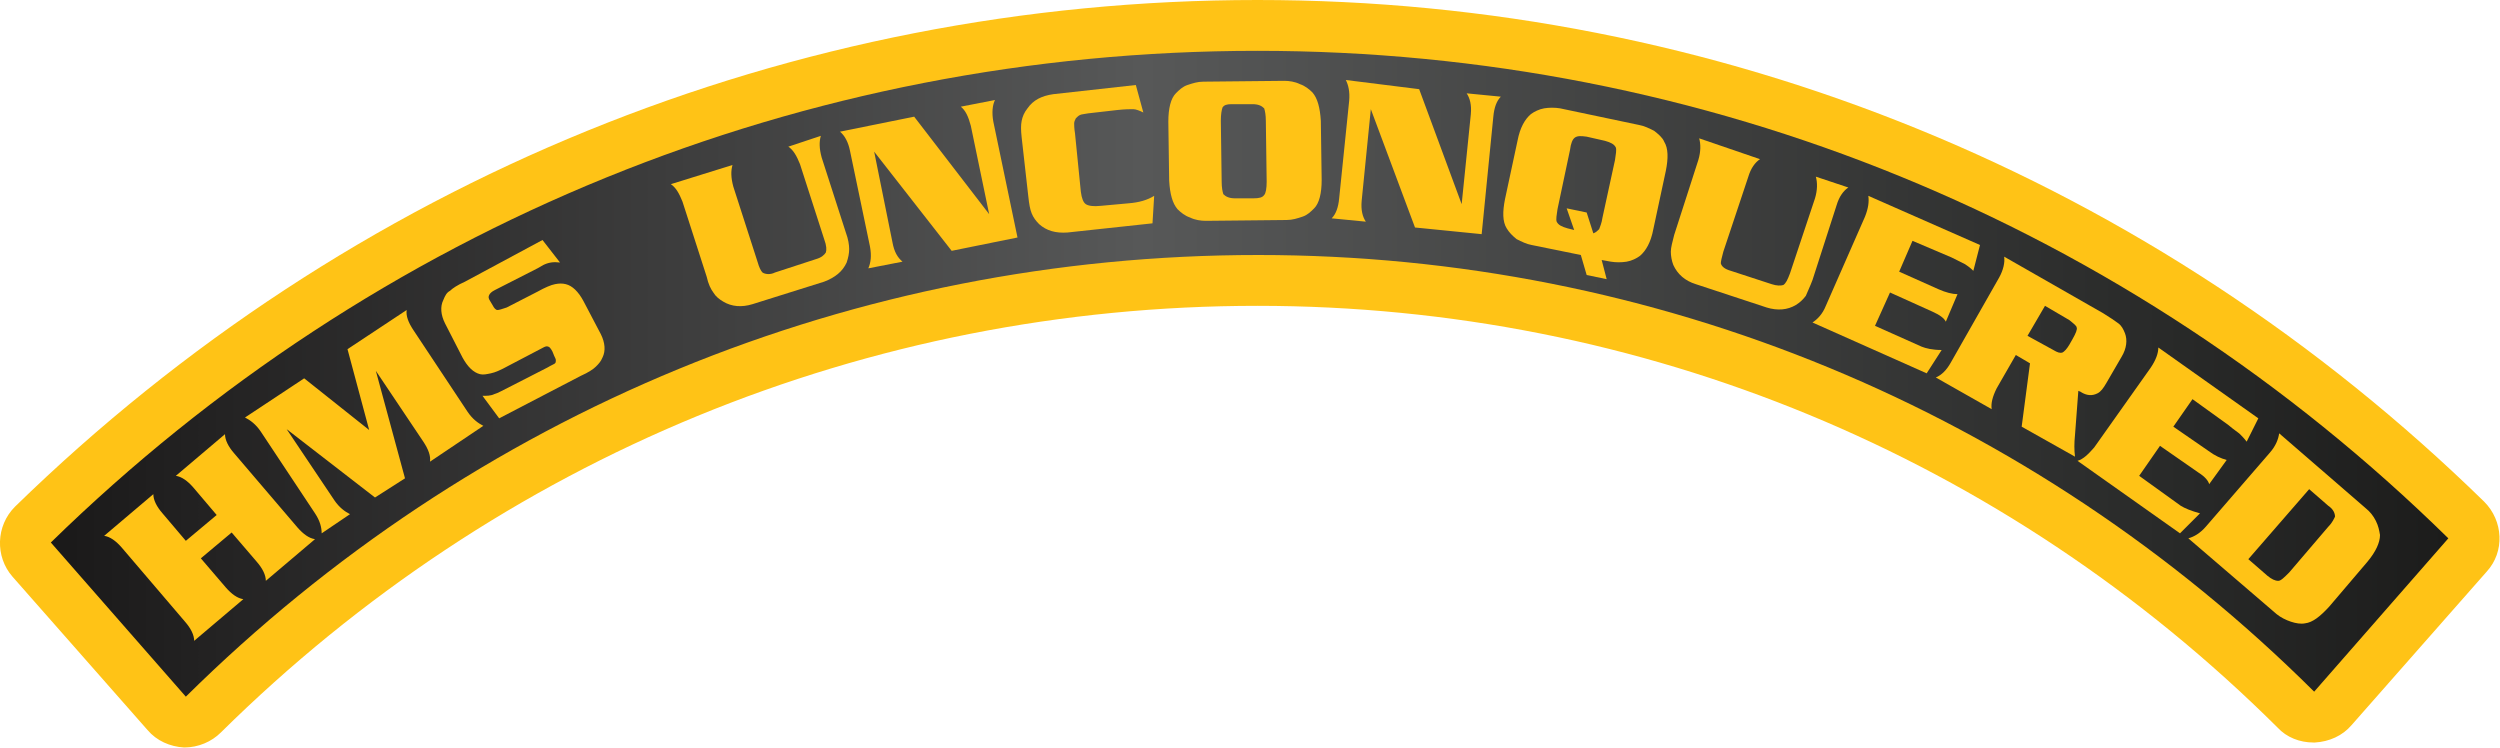
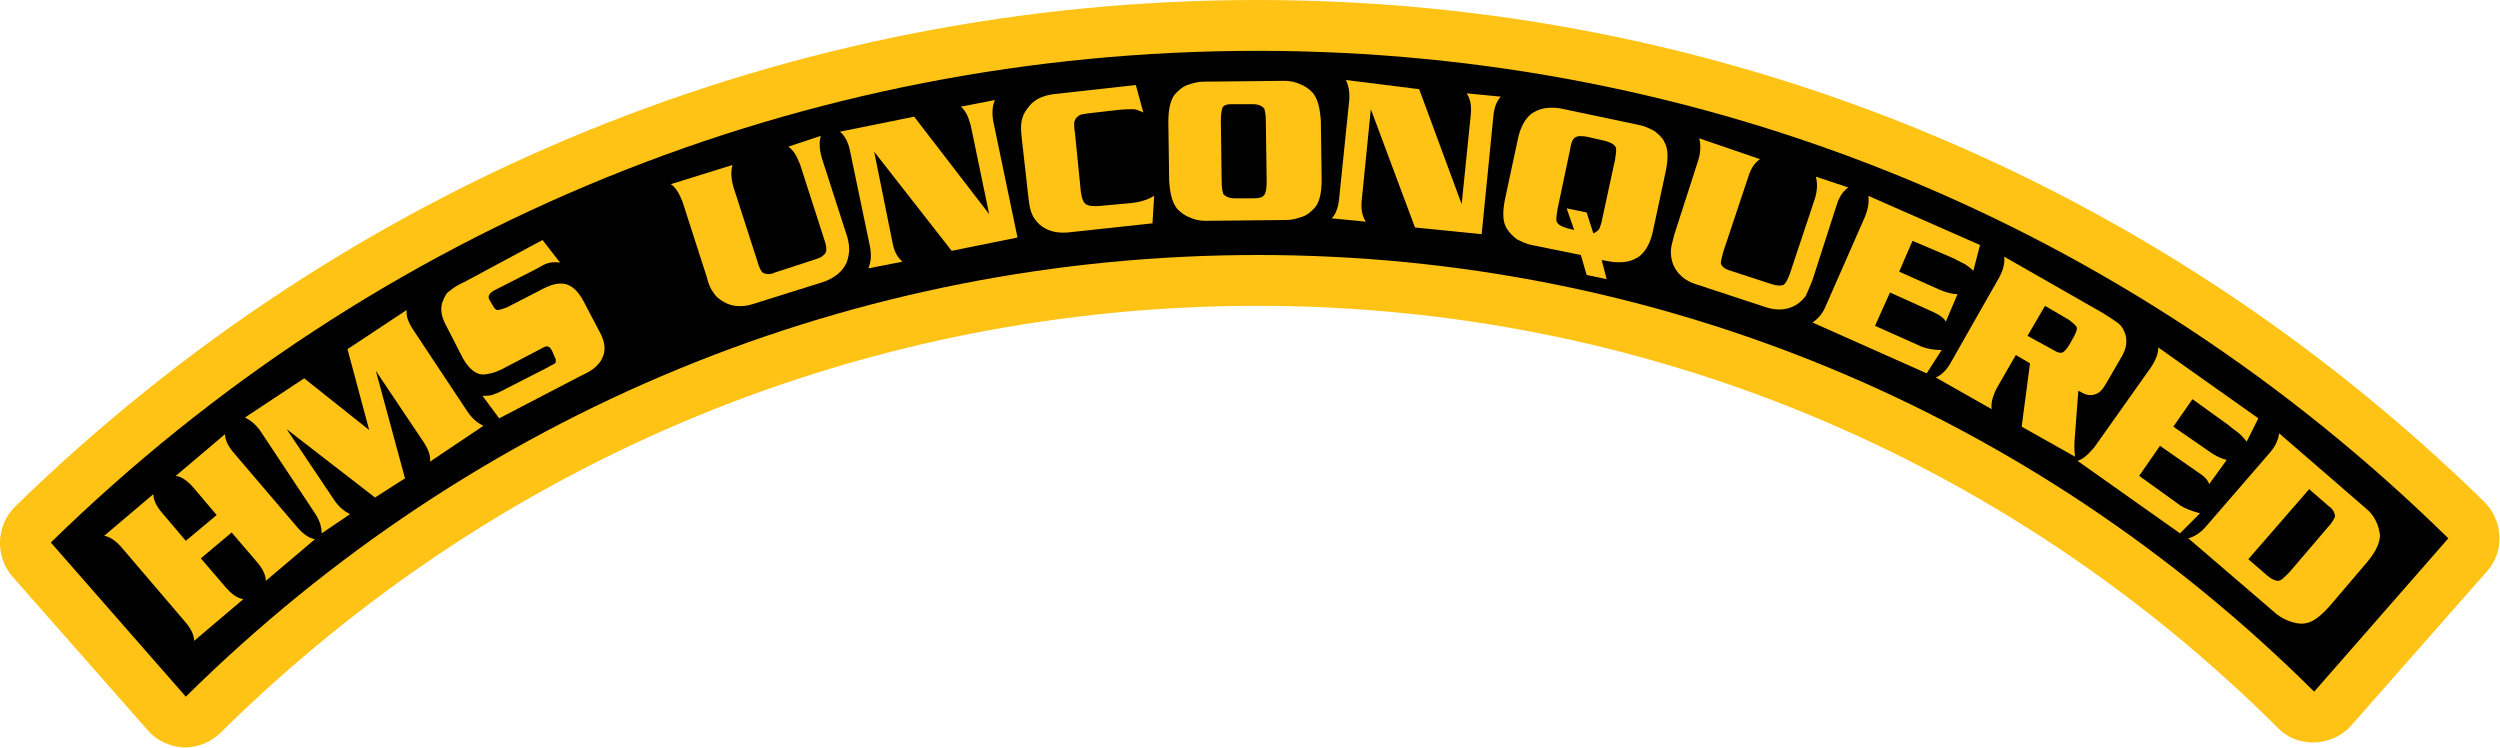
<svg xmlns="http://www.w3.org/2000/svg" version="1.1" id="Layer_1" x="0px" y="0px" viewBox="0 0 300 89.7" style="enable-background:new 0 0 300 89.7;" xml:space="preserve">
  <style type="text/css">
	.st0{fill:#FFC316;}
- 	.st1{fill:url(#SVGID_1_);}
</style>
  <g>
    <path class="st0" d="M22.1,89.7c-1.7-0.1-3.3-0.8-4.4-2.1L1.5,69.2c-2.1-2.4-2-6.1,0.3-8.4C42,21.6,95,0,150.9,0   c55.2,0,107.5,21.4,147.2,60.2c2.3,2.3,2.5,6,0.3,8.4L282.2,87c-1.1,1.3-2.7,2-4.4,2.1c-0.1,0-0.1,0-0.2,0c-1.6,0-3.2-0.6-4.3-1.8   C240.5,54.7,197,36.7,150.9,36.7c-46.8,0-91,18.2-124.4,51.2C25.4,89,23.8,89.7,22.1,89.7C22.2,89.7,22.1,89.7,22.1,89.7z" />
-     <linearGradient id="SVGID_1_" gradientUnits="userSpaceOnUse" x1="6.1" y1="47.15" x2="293.8" y2="47.15" gradientTransform="matrix(1 0 0 -1 0 92)">
-       <stop offset="0" style="stop-color:#1A1919" />
-       <stop offset="6.521950e-02" style="stop-color:#232222" />
-       <stop offset="0.455" style="stop-color:#575858" />
-       <stop offset="0.881" style="stop-color:#292A29" />
-       <stop offset="1" style="stop-color:#1C1C1B" />
-     </linearGradient>
-     <path class="st1" d="M6.1,65.1c39-38.1,90.4-59,144.8-59c53.7,0,104.4,20.7,142.9,58.5L277.7,83c-34-33.8-79-52.4-126.7-52.4   c-48.5,0-94.1,18.8-128.7,53L6.1,65.1z" />
+     <path d="M6.1,65.1c39-38.1,90.4-59,144.8-59c53.7,0,104.4,20.7,142.9,58.5L277.7,83c-34-33.8-79-52.4-126.7-52.4   c-48.5,0-94.1,18.8-128.7,53L6.1,65.1z" />
    <path class="st0" d="M27.8,63.9L24.1,67l3,3.5c0.7,0.8,1.4,1.3,2.1,1.4l-5.9,5c0-0.7-0.4-1.5-1.1-2.3l-7.6-8.9   c-0.7-0.8-1.4-1.3-2.1-1.4l5.9-5c0,0.7,0.4,1.5,1.1,2.3l2.8,3.3l3.7-3.1l-2.8-3.3c-0.7-0.8-1.4-1.3-2.1-1.4l5.9-5   c0,0.7,0.4,1.5,1.1,2.3l7.6,8.9c0.7,0.8,1.4,1.3,2.1,1.4l-5.9,5c0-0.7-0.4-1.5-1.1-2.3L27.8,63.9z" />
    <path class="st0" d="M44.3,51.6l-2.6-9.7l7.1-4.7c-0.1,0.7,0.2,1.5,0.8,2.4l6.5,9.8c0.6,0.9,1.3,1.4,1.9,1.7l-6.4,4.3   c0.1-0.7-0.2-1.5-0.8-2.4l-5.7-8.5l3.5,12.9L45,59.7l-10.6-8.2l5.7,8.5c0.6,0.9,1.3,1.4,1.9,1.7L38.6,64c0-0.7-0.2-1.5-0.8-2.4   l-6.5-9.8c-0.6-0.9-1.3-1.4-1.9-1.7l7.1-4.7L44.3,51.6z" />
    <path class="st0" d="M65.1,28.8l2.1,2.7c-0.8-0.1-1.4,0-2,0.3l-0.7,0.4l-5.1,2.6c-0.4,0.2-0.6,0.4-0.7,0.6   c-0.1,0.2-0.1,0.4,0.1,0.7l0.3,0.5c0.2,0.4,0.4,0.6,0.6,0.6c0.2,0,0.5-0.1,1.1-0.3l3.7-1.9c0.9-0.5,1.6-0.8,2.1-0.9   c0.5-0.1,0.9-0.1,1.3,0c0.8,0.2,1.5,0.9,2.1,2l2.1,4c0.5,1,0.6,2,0.2,2.8c-0.2,0.5-0.5,0.8-0.8,1.1s-0.9,0.7-1.8,1.1l-9.8,5.1   l-2-2.7c0.5,0,1,0,1.4-0.2c0.4-0.1,1.1-0.5,2.1-1l4.3-2.2c0.5-0.3,0.8-0.4,0.9-0.5s0.1-0.2,0.1-0.4c0-0.1-0.1-0.3-0.2-0.5l-0.2-0.5   c-0.2-0.4-0.4-0.6-0.5-0.6c-0.2-0.1-0.4,0-0.6,0.1L61,43.9c-0.9,0.5-1.6,0.8-2.1,0.9c-0.5,0.1-0.9,0.2-1.3,0.1   c-0.8-0.2-1.5-0.9-2.1-2l-2.1-4.1c-0.5-1-0.6-2-0.2-2.8c0.2-0.5,0.4-0.9,0.8-1.1c0.3-0.3,0.9-0.7,1.8-1.1L65.1,28.8z" />
    <path class="st0" d="M87.9,19.8c-0.2,0.7-0.2,1.5,0.1,2.6l2.9,9c0.2,0.7,0.4,1.1,0.6,1.3c0.3,0.2,0.9,0.3,1.5,0l4.9-1.6   c0.7-0.2,1-0.5,1.2-0.8c0.1-0.3,0.1-0.8-0.2-1.6l-2.9-9c-0.4-1-0.8-1.7-1.4-2.1l3.9-1.3c-0.2,0.7-0.2,1.5,0.1,2.6l2.9,9   c0.3,0.8,0.4,1.5,0.4,2s-0.1,1-0.3,1.6c-0.5,1.1-1.4,1.8-2.7,2.3l-8.6,2.7c-1.3,0.4-2.5,0.3-3.5-0.3c-0.5-0.3-0.9-0.6-1.2-1.1   c-0.3-0.4-0.6-1-0.8-1.9l-2.9-9c-0.4-1-0.8-1.7-1.4-2.1L87.9,19.8z" />
    <path class="st0" d="M109.7,14l9,11.7l-2.2-10.6c-0.3-1.1-0.6-1.8-1.2-2.3l4.1-0.8c-0.3,0.6-0.4,1.5-0.2,2.6l2.9,13.9l-7.9,1.6   l-9.3-11.9l2.2,10.9c0.2,1.1,0.6,1.8,1.2,2.3l-4.1,0.8c0.3-0.7,0.4-1.5,0.2-2.6L102,18.1c-0.2-1-0.6-1.8-1.2-2.3L109.7,14z" />
    <path class="st0" d="M136.3,10.2l0.9,3.3c-0.4-0.2-0.9-0.4-1.2-0.4c-0.4,0-1,0-1.9,0.1l-3.5,0.4c-0.5,0.1-0.8,0.1-1,0.2   c-0.2,0.1-0.3,0.2-0.5,0.4c-0.1,0.2-0.2,0.4-0.2,0.6c0,0.2,0,0.6,0.1,1.2l0.7,7c0.1,0.8,0.3,1.3,0.6,1.5s0.9,0.3,1.8,0.2l3.3-0.3   c1.3-0.1,2.3-0.4,3.1-0.9l-0.2,3.3l-10.2,1.1c-1.4,0.1-2.5-0.2-3.4-1c-0.4-0.4-0.7-0.8-0.9-1.3c-0.2-0.5-0.3-1.1-0.4-2l-0.8-7.1   c-0.1-0.9-0.1-1.5,0-2s0.3-1,0.7-1.5c0.7-1,1.7-1.5,3.1-1.7L136.3,10.2z" />
    <path class="st0" d="M144.4,9.8l9.7-0.1c0.6,0,1.3,0.1,1.9,0.4c0.6,0.2,1.1,0.6,1.5,1c0.6,0.7,0.9,1.8,1,3.4l0.1,7.1   c0,1.6-0.3,2.8-0.9,3.4c-0.4,0.4-0.8,0.8-1.4,1c-0.6,0.2-1.2,0.4-1.9,0.4l-9.7,0.1c-0.6,0-1.3-0.1-1.9-0.4c-0.6-0.2-1.1-0.6-1.5-1   c-0.6-0.7-0.9-1.8-1-3.4l-0.1-7.1c0-1.6,0.3-2.8,0.9-3.4c0.4-0.4,0.8-0.8,1.4-1C143.1,10,143.7,9.8,144.4,9.8z M146.5,14.5l0.1,7.3   c0,0.7,0.1,1.2,0.2,1.5c0.3,0.3,0.7,0.5,1.4,0.5h2.2c0.7,0,1.1-0.1,1.3-0.4c0.2-0.2,0.3-0.8,0.3-1.6l-0.1-7.3   c0-0.7-0.1-1.2-0.2-1.5c-0.3-0.3-0.7-0.5-1.4-0.5h-2.5c-0.6,0-0.9,0.1-1.1,0.4C146.6,13.2,146.5,13.7,146.5,14.5z" />
    <path class="st0" d="M170.3,10.7l5.1,13.8l1.1-10.8c0.1-1.1-0.1-1.9-0.5-2.5l4.1,0.4c-0.5,0.5-0.8,1.3-0.9,2.4l-1.4,14.1l-8-0.8   l-5.3-14.2l-1.1,11c-0.1,1.1,0.1,1.9,0.5,2.5l-4.1-0.4c0.5-0.5,0.8-1.3,0.9-2.4l1.2-11.7c0.1-1.1-0.1-1.9-0.4-2.5L170.3,10.7z" />
    <path class="st0" d="M192.8,33.5l-2.4-0.5l-0.7-2.4l-5.9-1.2c-0.6-0.1-1.2-0.4-1.8-0.7c-0.5-0.4-0.9-0.8-1.2-1.3   c-0.5-0.8-0.5-2-0.2-3.5l1.5-7c0.3-1.6,0.9-2.6,1.6-3.2c0.4-0.3,1-0.6,1.6-0.7c0.6-0.1,1.3-0.1,1.9,0l9.5,2   c0.6,0.1,1.2,0.4,1.8,0.7c0.5,0.4,1,0.8,1.2,1.3c0.5,0.8,0.5,2,0.2,3.5l-1.5,7c-0.3,1.6-0.9,2.6-1.6,3.2c-0.4,0.3-1,0.6-1.6,0.7   s-1.3,0.1-1.9,0l-1.1-0.2L192.8,33.5z M190.4,25.5l0.8,2.5c0.3-0.1,0.5-0.3,0.7-0.5c0.1-0.3,0.3-0.7,0.4-1.4l1.5-6.9   c0.1-0.7,0.2-1.2,0.1-1.5c-0.2-0.4-0.6-0.6-1.3-0.8l-2.2-0.5c-0.7-0.1-1.1-0.1-1.4,0.1c-0.3,0.2-0.5,0.7-0.6,1.5l-1.5,7.1   c-0.1,0.7-0.2,1.2-0.1,1.5c0.2,0.4,0.6,0.6,1.3,0.8l0.8,0.2L188,25L190.4,25.5z" />
    <path class="st0" d="M211.2,19.1c-0.6,0.4-1.1,1.1-1.4,2.1l-3,9c-0.2,0.7-0.3,1.2-0.3,1.4c0.1,0.4,0.5,0.7,1.2,0.9l4.9,1.6   c0.6,0.2,1.1,0.2,1.4,0.1c0.3-0.2,0.5-0.6,0.8-1.4l3-9c0.3-1,0.3-1.9,0.1-2.6l3.9,1.3c-0.6,0.4-1.1,1.1-1.4,2.1l-2.9,9   c-0.3,0.8-0.6,1.4-0.8,1.9c-0.3,0.4-0.7,0.8-1.2,1.1c-1,0.6-2.2,0.7-3.5,0.3l-8.5-2.8c-1.3-0.4-2.2-1.2-2.7-2.3   c-0.2-0.5-0.3-1.1-0.3-1.6s0.2-1.2,0.4-2l2.9-9c0.3-1,0.3-1.9,0.1-2.6L211.2,19.1z" />
    <path class="st0" d="M229.5,28.9l-1.6,3.7l4.7,2.1c0.9,0.4,1.7,0.6,2.3,0.6l-1.4,3.3c-0.2-0.4-0.7-0.8-1.6-1.2l-5.1-2.3l-1.8,4   l5.6,2.5c0.5,0.2,1.3,0.4,2.4,0.4l-1.8,2.8l-13.7-6.1c0.6-0.4,1.2-1,1.6-2l4.7-10.7c0.4-1,0.5-1.8,0.4-2.5l13.4,5.9l-0.8,3.1   c-0.4-0.4-0.7-0.6-1-0.8c-0.2-0.1-0.8-0.4-1.6-0.8L229.5,28.9z" />
    <path class="st0" d="M243.6,43.6l-1.7-1l-2.3,4c-0.5,1-0.7,1.8-0.6,2.5l-6.7-3.8c0.7-0.3,1.3-0.9,1.8-1.8l5.8-10.2   c0.5-0.9,0.7-1.8,0.6-2.5l11.9,6.8c0.8,0.5,1.4,0.9,1.8,1.2c0.4,0.3,0.6,0.7,0.8,1.2c0.3,0.8,0.2,1.8-0.4,2.8l-1.8,3.1   c-0.4,0.7-0.7,1.1-1.1,1.3c-0.6,0.3-1.2,0.3-1.9-0.1c-0.1-0.1-0.2-0.1-0.4-0.2l-0.4,5.3c-0.1,1-0.1,1.8,0,2.6l-6.4-3.6L243.6,43.6z    M243.3,40.3l3.1,1.7c0.5,0.3,0.8,0.4,1.1,0.3c0.2-0.1,0.5-0.4,0.8-0.9l0.4-0.7c0.4-0.7,0.6-1.2,0.5-1.4c0-0.2-0.4-0.5-0.9-0.9   l-2.9-1.7L243.3,40.3z" />
    <path class="st0" d="M263.1,47.9l-2.3,3.3l4.2,2.9c0.8,0.6,1.5,0.9,2.2,1.1l-2.1,2.9c-0.1-0.4-0.5-0.9-1.3-1.4l-4.6-3.2l-2.5,3.6   l5,3.6c0.5,0.3,1.2,0.6,2.3,0.9l-2.4,2.4l-12.3-8.7c0.7-0.2,1.3-0.8,2-1.6l6.8-9.6c0.6-0.9,0.9-1.7,0.9-2.4l12,8.5l-1.4,2.8   c-0.3-0.4-0.6-0.7-0.8-0.9c-0.2-0.2-0.7-0.5-1.4-1.1L263.1,47.9z" />
    <path class="st0" d="M262.6,64.6c0.7-0.2,1.4-0.6,2.1-1.4l7.7-8.9c0.7-0.8,1-1.6,1.1-2.3l10.4,9c0.5,0.4,0.9,0.9,1.2,1.5   c0.3,0.6,0.4,1.1,0.5,1.7c0,0.9-0.5,2-1.5,3.2l-4.6,5.4c-1.1,1.2-2,1.9-2.9,2c-0.5,0.1-1.1,0-1.7-0.2s-1.2-0.5-1.7-0.9L262.6,64.6z    M269.8,67.1l2.3,2c0.5,0.4,0.9,0.6,1.3,0.6c0.3,0,0.7-0.4,1.3-1l4.7-5.5c0.5-0.5,0.7-1,0.8-1.2c0-0.4-0.2-0.9-0.8-1.3l-2.3-2   L269.8,67.1z" />
  </g>
</svg>
